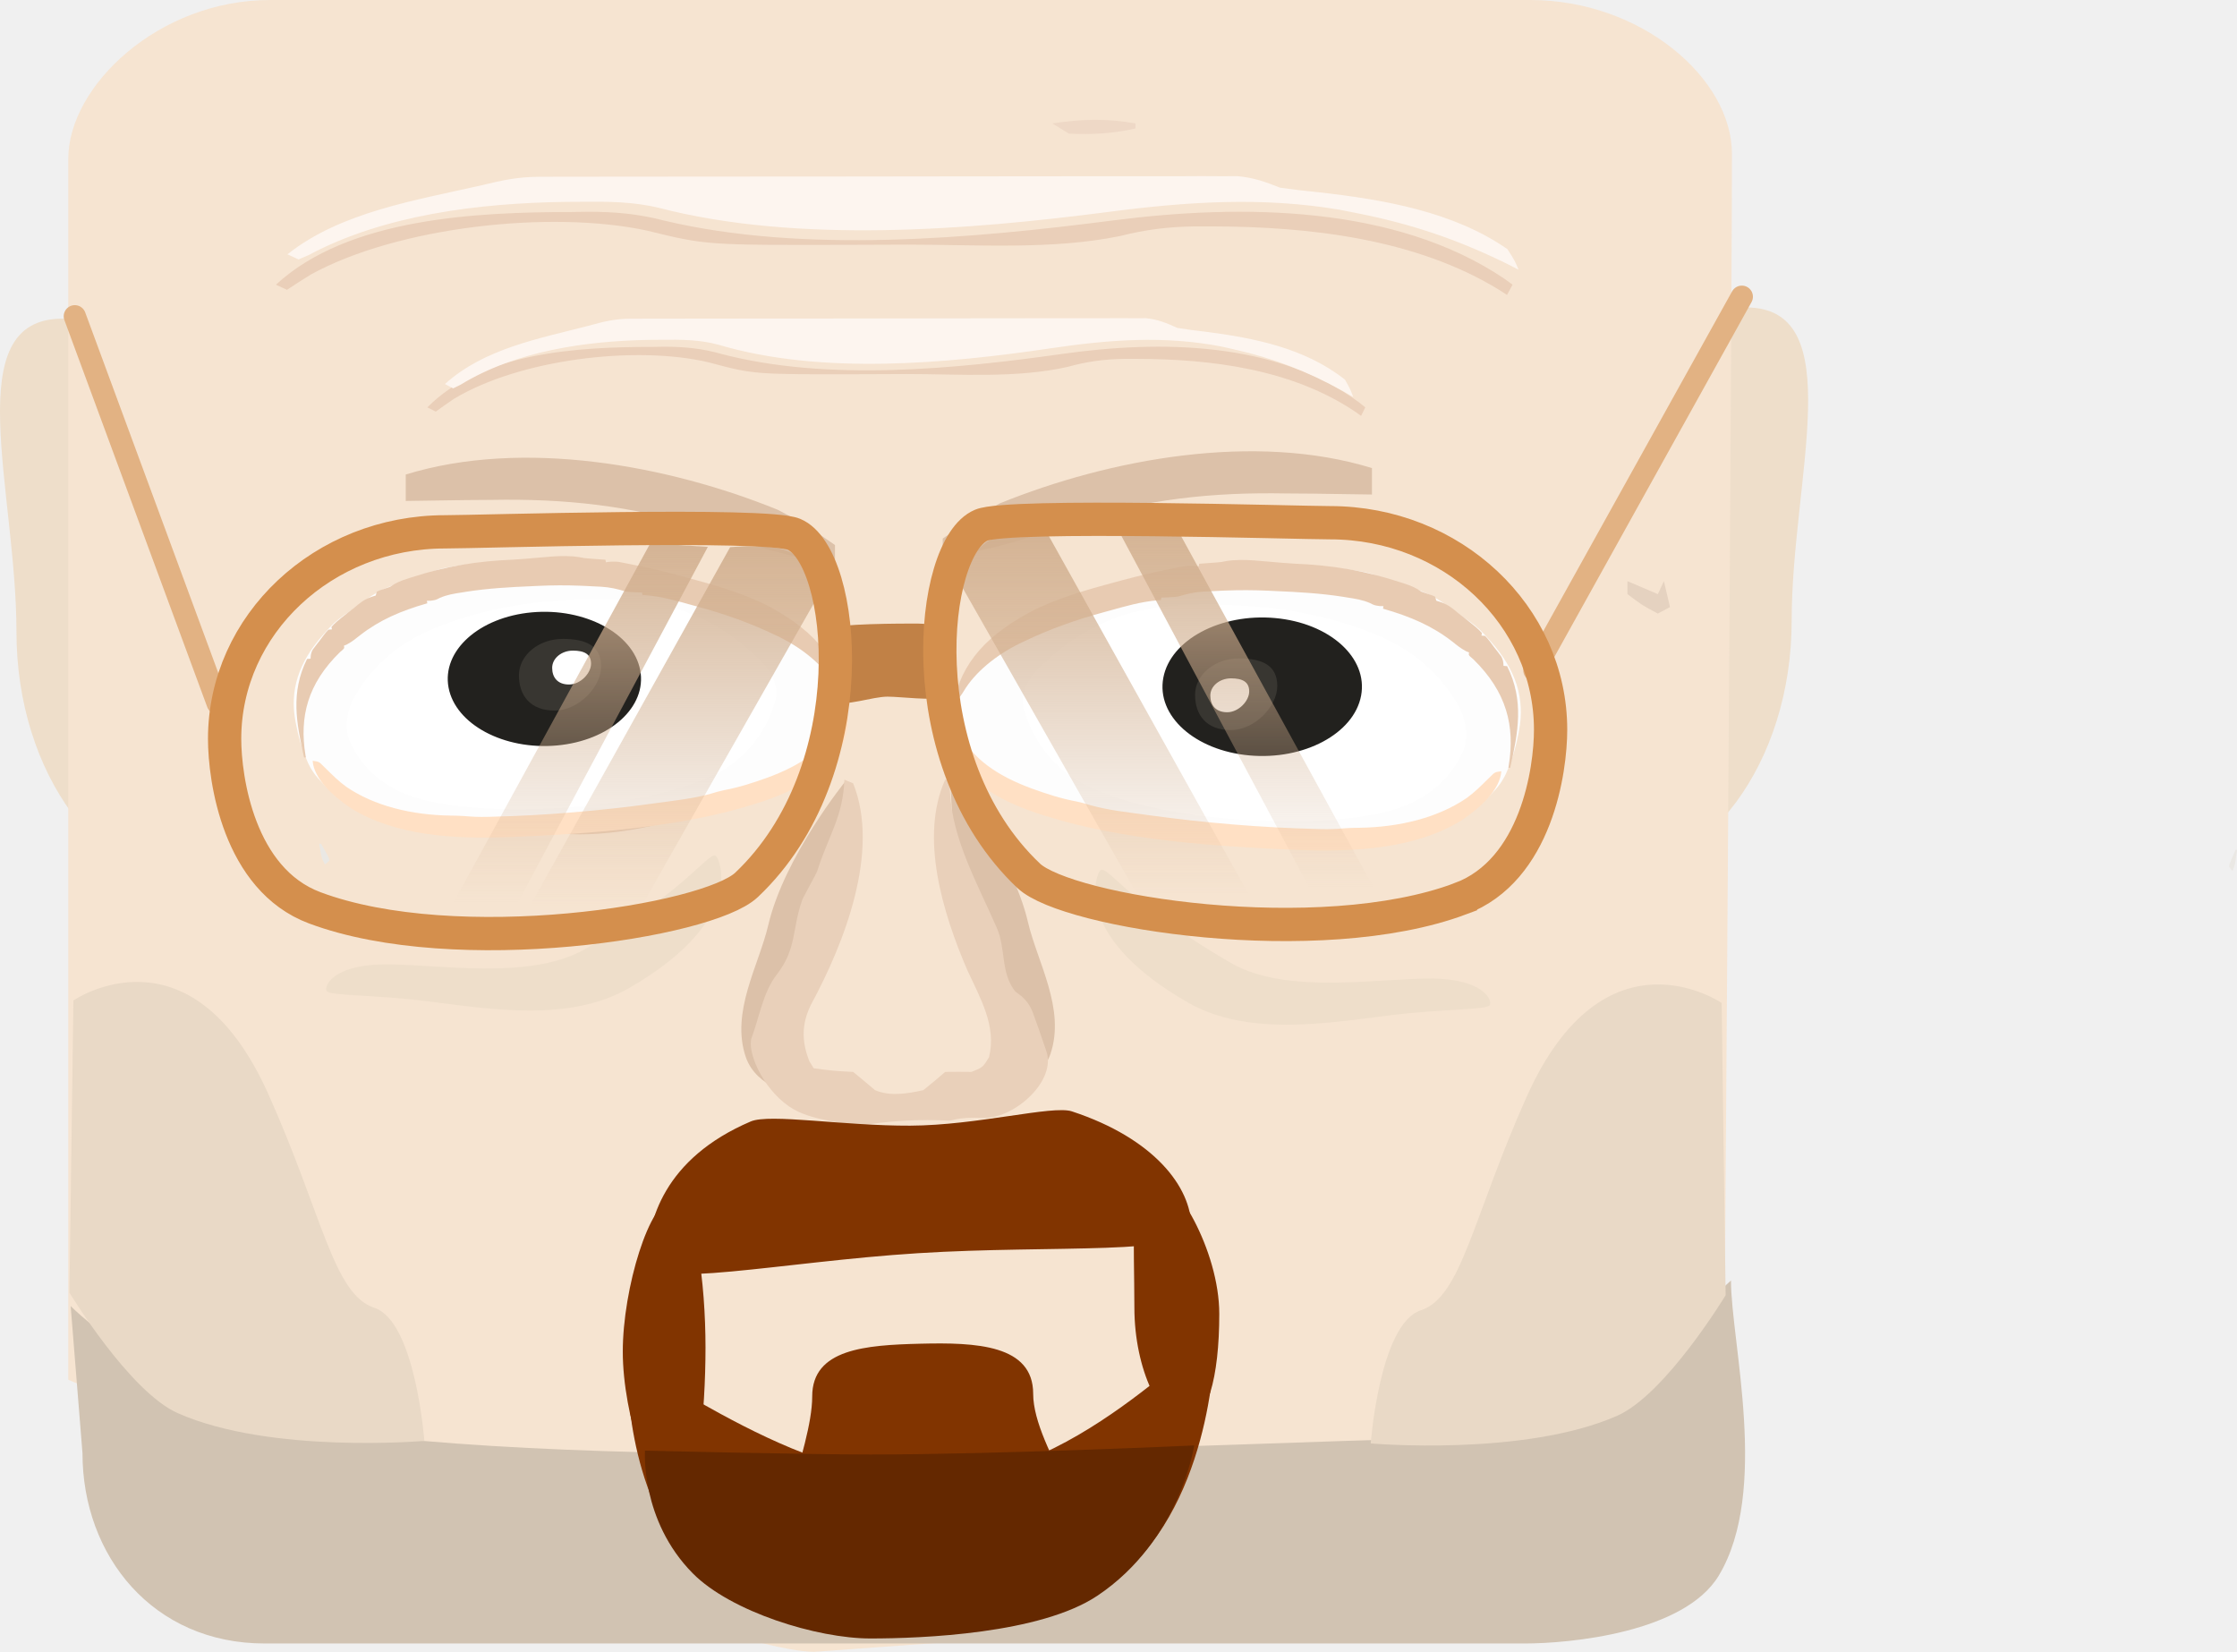
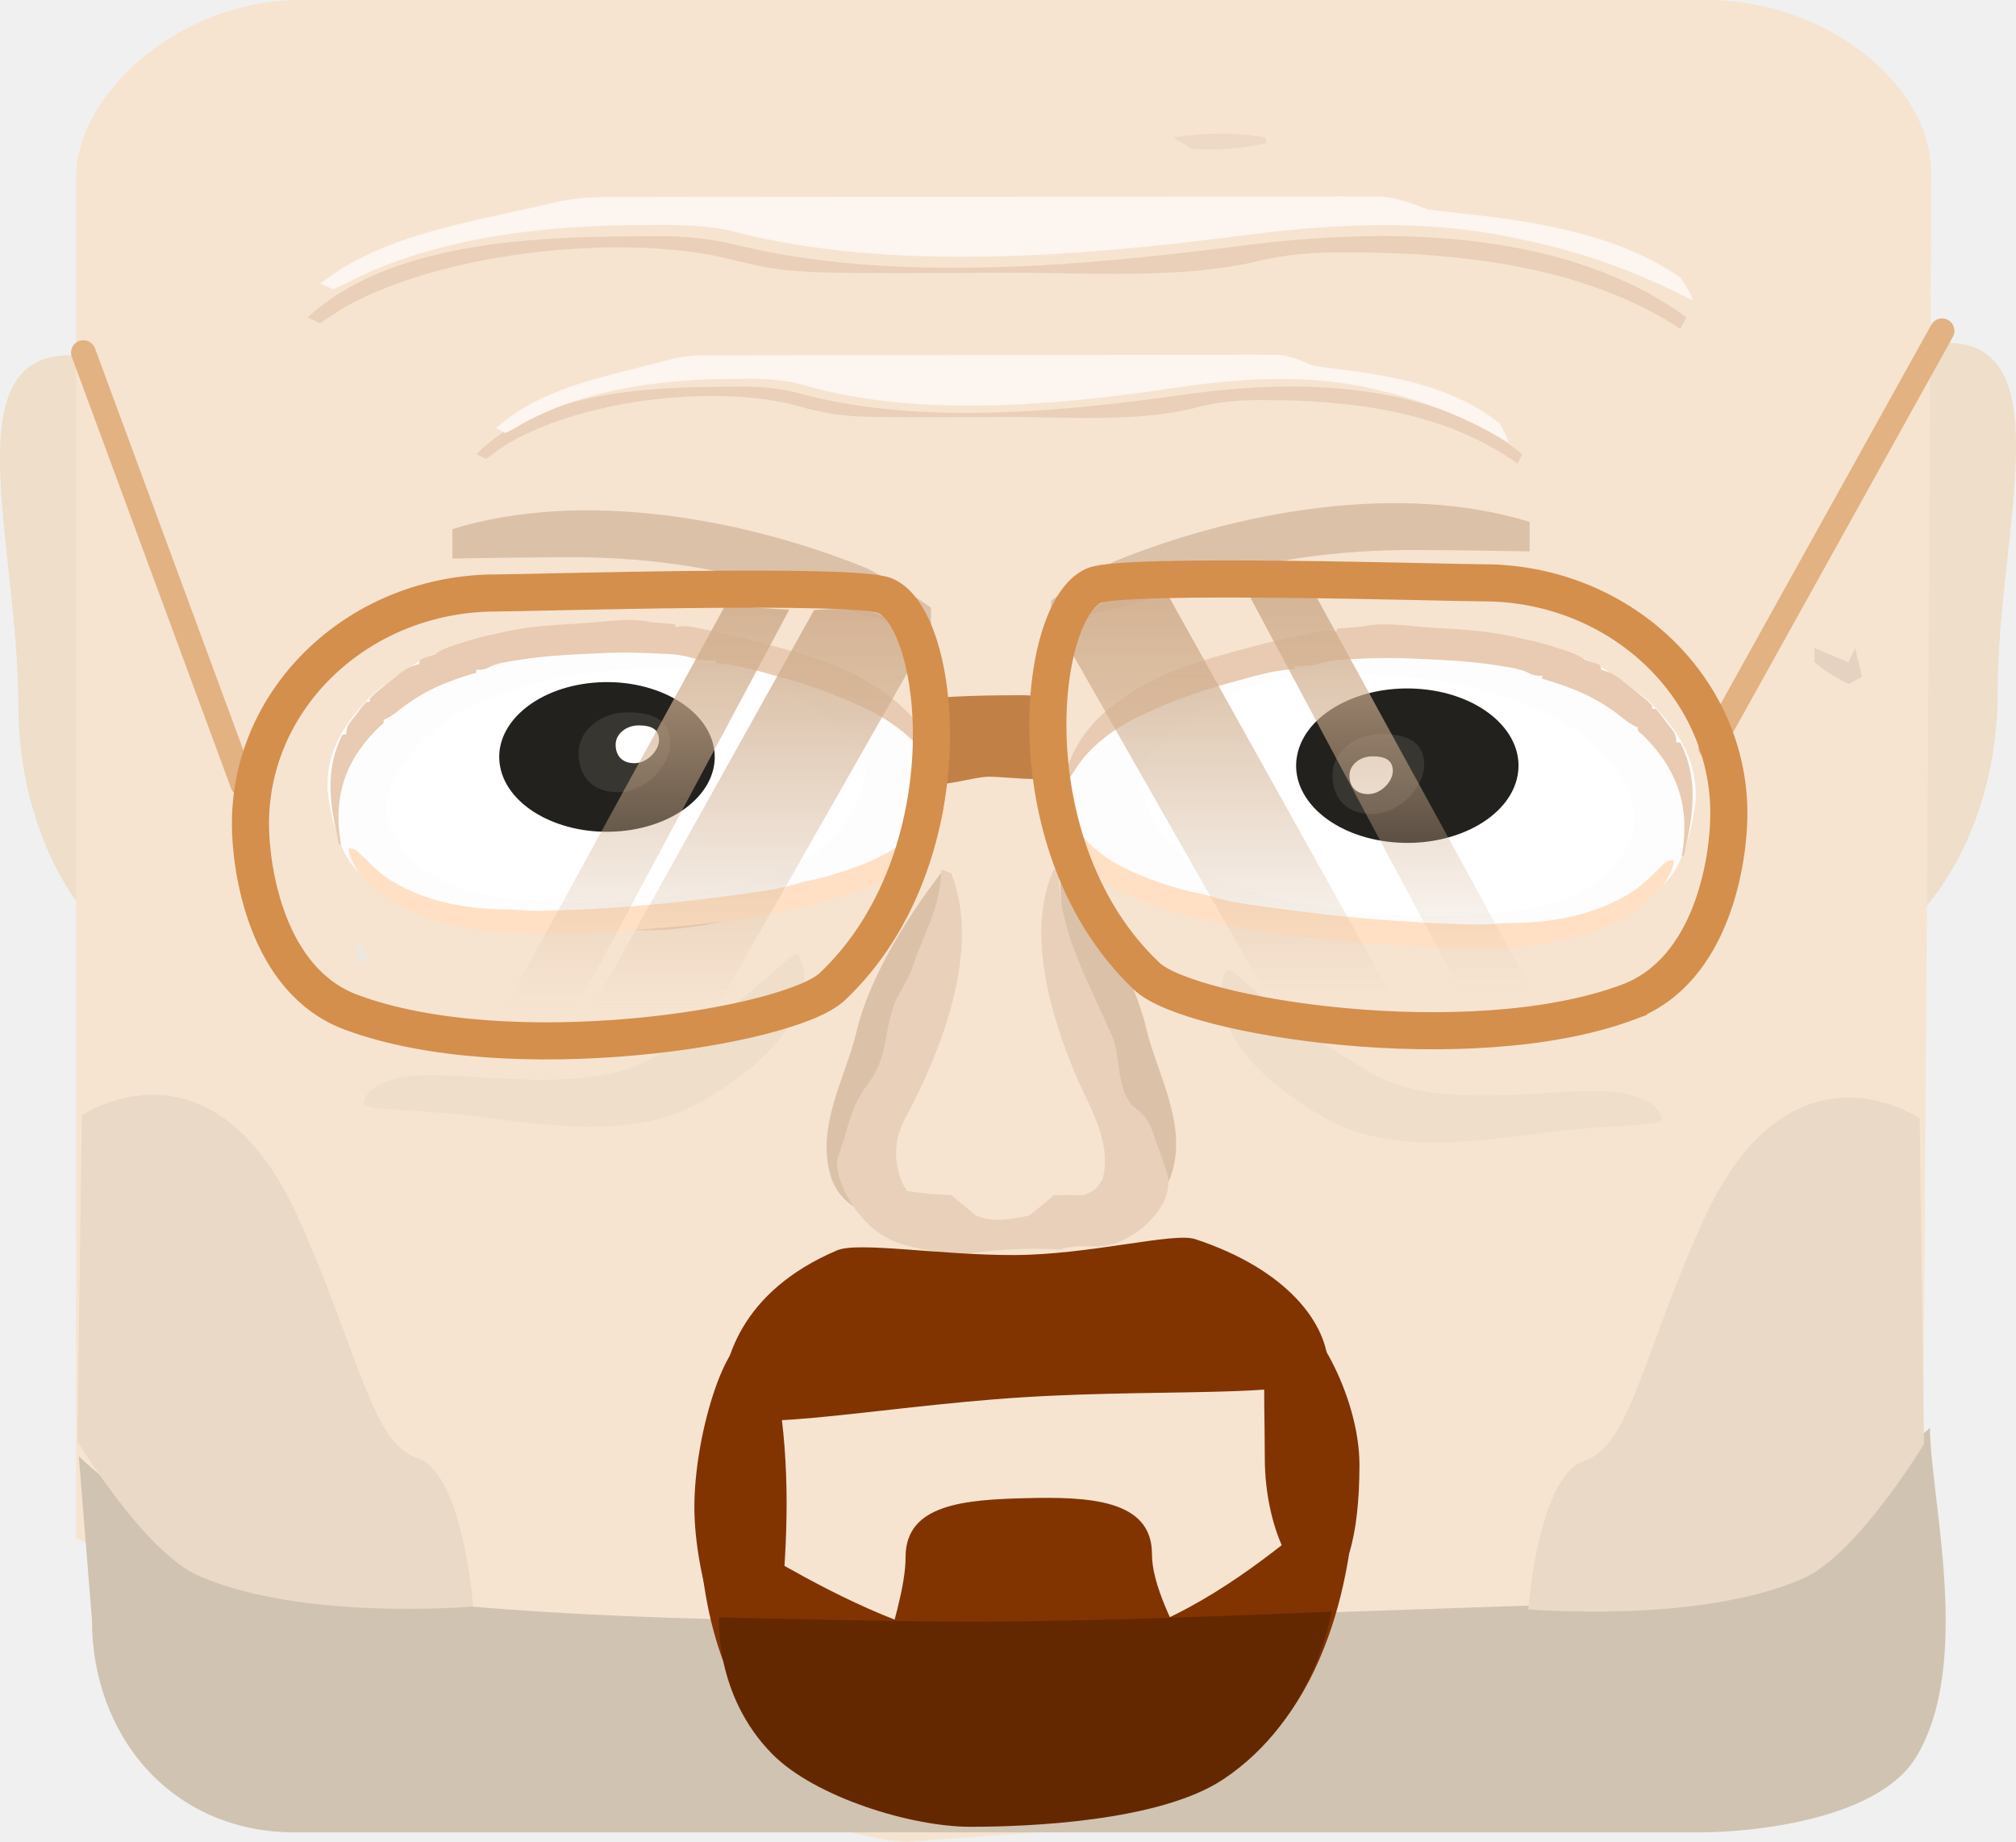
- <svg xmlns="http://www.w3.org/2000/svg" version="1.1" width="403.387" height="297.83" viewBox="0,0,403.387,297.83">
+ <svg xmlns="http://www.w3.org/2000/svg" version="1.1" width="326.051" height="297.83" viewBox="0,0,326.051,297.83">
  <defs>
    <linearGradient x1="160.394" y1="131.242" x2="160.394" y2="202.303" gradientUnits="userSpaceOnUse" id="color-1">
      <stop offset="0" stop-color="#d1af8f" />
      <stop offset="1" stop-color="#d1af8f" stop-opacity="0" />
    </linearGradient>
    <linearGradient x1="134.283" y1="130.555" x2="134.283" y2="201.616" gradientUnits="userSpaceOnUse" id="color-2">
      <stop offset="0" stop-color="#d1af8f" />
      <stop offset="1" stop-color="#d1af8f" stop-opacity="0" />
    </linearGradient>
    <linearGradient x1="259.68" y1="129.217" x2="259.68" y2="200.278" gradientUnits="userSpaceOnUse" id="color-3">
      <stop offset="0" stop-color="#d1af8f" />
      <stop offset="1" stop-color="#d1af8f" stop-opacity="0" />
    </linearGradient>
    <linearGradient x1="294.453" y1="127.795" x2="294.453" y2="198.856" gradientUnits="userSpaceOnUse" id="color-4">
      <stop offset="0" stop-color="#d1af8f" />
      <stop offset="1" stop-color="#d1af8f" stop-opacity="0" />
    </linearGradient>
  </defs>
-   <g transform="translate(-49.64614,-38.88372)">
+   <g transform="translate(-49.64614,-38.88373)">
    <g data-paper-data="{&quot;isPaintingLayer&quot;:true}" fill-rule="nonzero" stroke-linejoin="miter" stroke-miterlimit="10" stroke-dasharray="" stroke-dashoffset="0" style="mix-blend-mode: normal">
      <path d="M364.464,94.311c18.867,0 8.265,30.952 8.265,56.489c0,25.537 -15.294,46.238 -34.161,46.238c-18.867,0 -34.161,-20.702 -34.161,-46.238c0,-25.537 41.191,-56.489 60.058,-56.489z" data-paper-data="{&quot;index&quot;:null}" fill="#eedeca" stroke="none" stroke-width="0" stroke-linecap="butt" />
      <path d="M120.937,152.83c0,25.537 -15.294,46.238 -34.161,46.238c-18.867,0 -34.161,-20.702 -34.161,-46.238c0,-25.537 -10.602,-56.489 8.265,-56.489c18.867,0 60.058,30.952 60.058,56.489z" fill="#eedeca" stroke="none" stroke-width="0" stroke-linecap="butt" />
-       <path d="M452.786,192.092c0.082,0.01 0.163,0.019 0.247,0.029c-0.327,2.586 -0.327,2.586 -0.796,3.78c-0.345,-0.312 -0.345,-0.312 -0.644,-0.76c0.103,-0.521 0.103,-0.521 0.345,-1.085c0.077,-0.185 0.154,-0.371 0.234,-0.562c0.078,-0.175 0.156,-0.353 0.238,-0.535c0.071,-0.165 0.143,-0.332 0.218,-0.503c0.052,-0.119 0.105,-0.24 0.158,-0.364z" fill="#eae8e4" stroke="none" stroke-width="1" stroke-linecap="butt" />
      <path d="M196.509,336.714c-20.092,0 -134.551,-49.056 -134.551,-49.056c0,0 0,-183.594 0,-220.136c0,-13.137 16.288,-28.637 36.38,-28.637h227.24c20.092,0 36.38,14.193 36.38,27.713c0,11.779 -0.166,41.728 -0.393,77.047c-0.483,75.313 -1.24,175.039 -1.24,175.039c0,0 -94.227,14.446 -114.319,14.446z" fill="#f6e4d1" stroke="none" stroke-width="1" stroke-linecap="butt" />
      <path d="M146.891,70.758c1.69,-0.009 1.69,-0.009 3.41,-0.009c1.23,0 2.47,0 3.74,0c1.3,0 2.6,-0.009 3.94,-0.009c3.56,-0.009 7.13,-0.009 10.69,-0.009c2.98,0 5.96,-0.009 8.94,-0.009c7.02,-0.009 14.04,-0.009 21.07,-0.009c7.24,0 14.49,-0.009 21.73,-0.028c6.23,-0.009 12.45,-0.018 18.67,-0.018c3.71,0.009 7.43,0 11.14,-0.009c4.15,-0.009 8.29,-0.009 12.43,0c1.85,-0.009 1.85,-0.009 3.73,-0.018c1.13,0.009 2.26,0.009 3.43,0.018c0.98,0 1.96,0 2.97,-0.009c2.91,0.249 5.03,1.016 7.7,2.079c2.28,0.323 4.57,0.591 6.87,0.813c11.86,1.33 24.38,3.492 34.13,10.272c1.29,2.023 1.29,2.023 2,3.695c-1.26,-0.628 -1.26,-0.628 -2.54,-1.284c-8.68,-4.222 -16.81,-6.965 -26.46,-8.878c-1.05,-0.203 -2.1,-0.416 -3.17,-0.628c-14.09,-2.393 -27.68,-1.46 -41.75,0.37c-25.36,3.289 -56.1,5.727 -81.03,-0.711c-4.72,-1.155 -9.32,-1.155 -14.18,-1.109c-0.93,0.009 -1.85,0.018 -2.8,0.018c-15.52,0.222 -32.62,2.309 -46.25,9.589c-0.91,0.388 -0.91,0.388 -1.82,0.785c-0.66,-0.305 -1.32,-0.61 -2,-0.924c9.6,-7.63 23.09,-9.727 35.12,-12.471c3.67,-0.896 6.46,-1.497 10.29,-1.506z" fill="#fdf5ef" stroke="none" stroke-width="1" stroke-linecap="butt" />
      <path d="M152.958,77.106c0.89,-0.009 1.79,-0.018 2.71,-0.037c4.85,-0.009 9.08,0.37 13.75,1.589c25.2,5.995 55.6,3.233 81.06,-0.046c23.13,-2.965 50.77,-2.762 70.48,10.55c0.47,0.351 0.95,0.693 1.44,1.053c-0.33,0.61 -0.66,1.219 -1,1.848c-0.68,-0.434 -0.68,-0.434 -1.37,-0.887c-15.06,-9.256 -34.26,-11.446 -52.01,-11.473c-1.41,0 -1.41,0 -2.86,0c-4.78,0.065 -8.89,0.564 -13.52,1.737c-12.24,2.513 -25.75,1.552 -38.21,1.552c-3.39,0 -6.79,0.018 -10.18,0.037c-26.2,0.065 -26.2,0.065 -36.94,-2.568c-17.36,-3.741 -45.03,-0.693 -60.67,7.954c-1.43,0.878 -2.84,1.801 -4.24,2.725c-0.66,-0.305 -1.32,-0.61 -2,-0.924c13.02,-12.028 36.06,-13.099 53.56,-13.108z" fill="#eacfb9" stroke="none" stroke-width="1" stroke-linecap="butt" />
      <path d="M254.395,61.13c0,0.305 0,0.61 0,0.924c-4.06,0.905 -7.83,1.136 -12,0.924c-0.99,-0.61 -1.98,-1.219 -3,-1.848c5.38,-0.785 9.65,-0.924 15,0z" fill="#eed8c6" stroke="none" stroke-width="1" stroke-linecap="butt" />
      <path d="M297.042,123.279c0,1.621 0,3.194 0,4.767c-3.612,-0.064 -7.241,-0.111 -10.853,-0.159c-1.548,-0.016 -3.027,-0.032 -4.524,-0.032c-13.468,-0.254 -25.267,1.033 -38.064,5.021c-7.964,2.876 -15.394,5.434 -23.96,6.292c0,-1.08 0,-2.129 0,-3.178c3.423,-2.415 6.588,-4.433 10.32,-6.356c19.814,-8.04 45.959,-12.854 67.08,-6.356z" data-paper-data="{&quot;index&quot;:null}" fill="#dcc1a9" stroke="none" stroke-width="1" stroke-linecap="butt" />
      <path d="M249.483,265.469c0,0 -2.306,5.16 -9.946,8.589c-4.941,2.218 -20.703,0.597 -20.703,0.597c0,0 -14.837,2.824 -19.812,1.387c-8.234,-2.378 -11.101,-6.861 -11.101,-6.861c0,0 13.52,-10.777 31.179,-10.777c17.659,0 30.384,7.065 30.384,7.065z" fill="#ed7171" stroke="none" stroke-width="0" stroke-linecap="butt" />
      <path d="M324.589,335.208h-227.24c-20.092,0 -32.829,-15.757 -32.829,-34.317l-2.131,-26.523c0,0 18.843,19.268 51.269,23.081c61.671,7.252 159.899,1.349 194.171,0.824c24.251,-0.372 53.956,-28.513 53.956,-28.513c0,11.069 6.98,37.929 -2.193,53.194c-6.208,10.332 -26.894,12.255 -35.004,12.255z" fill="#d1c3b2" stroke="none" stroke-width="1" stroke-linecap="butt" />
      <path d="M343.114,143.668c2.719,1.157 2.719,1.157 5.481,2.338c0.362,-0.772 0.724,-1.543 1.096,-2.338c0.362,1.543 0.724,3.086 1.096,4.676c-1.085,0.585 -1.085,0.585 -2.192,1.169c-2.872,-1.531 -2.872,-1.531 -5.481,-3.507c0,-0.772 0,-1.543 0,-2.338z" fill="#e5d2c0" stroke="none" stroke-width="1" stroke-linecap="butt" />
      <path d="M193.491,161.43c0,0 -1.252,11.641 -10.503,19.486c-6.817,5.781 -20.347,8.405 -28.766,8.405c-8.01,0 -21.586,-2.848 -27.417,-7.47c-8.616,-6.829 -7.777,-16.315 -7.777,-16.315c0,0 15.348,-13.518 35.194,-13.518c19.846,0 39.269,9.411 39.269,9.411z" fill="#e8cbb2" stroke="none" stroke-width="0" stroke-linecap="butt" />
      <g stroke="none" stroke-linecap="butt">
        <path d="M131.551,140.992c3.745,-0.611 7.528,-0.9 11.365,-1.076c0.417,-0.018 0.821,-0.034 1.221,-0.052c3.288,-0.155 6.566,-0.295 9.839,0.034c1.012,0.108 1.959,0.143 2.98,0.163c0.958,0.012 1.564,0.02 2.406,0.343c0.736,0.324 0.736,0.324 1.727,0.458c0.363,0.043 0.714,0.088 1.068,0.132c0.367,0.045 0.724,0.089 1.082,0.135c0.278,0.033 0.548,0.065 0.82,0.098c0.028,0.15 0.056,0.296 0.083,0.441c2.832,-0.039 5.094,0.568 7.686,1.279c0.446,0.123 0.896,0.246 1.345,0.369c0.338,0.079 0.669,0.155 0.997,0.233c8.951,2.219 19.296,6.347 23.588,12.51c0.192,0.301 0.391,0.602 0.592,0.9c3.231,3.439 4.037,8.808 3.163,12.813c-0.039,0.17 -0.076,0.332 -0.114,0.495c-0.315,1.518 -0.893,2.757 -1.867,4.14c-3.802,4.638 -10.174,7.852 -17.484,9.435c-0.779,0.149 -1.501,0.3 -2.236,0.528c-3.625,1.217 -3.625,1.217 -11.728,2.253c-0.252,0.032 -0.495,0.063 -0.738,0.094c-4.23,0.543 -8.468,1.004 -12.733,1.395c-0.292,0.027 -0.578,0.052 -0.861,0.078c-4.919,0.448 -9.838,0.798 -14.798,0.907c-0.264,0.004 -0.522,0.009 -0.776,0.014c-0.968,0.023 -1.931,0.036 -2.9,0.039c-0.747,-0.208 -0.747,-0.208 -1.881,-0.177c-2.501,-0.004 -4.939,-0.054 -7.404,-0.362c-0.262,-0.037 -0.514,-0.07 -0.769,-0.105c-2.488,-0.333 -4.665,-0.929 -6.926,-1.72c-0.197,-0.07 -0.391,-0.137 -0.585,-0.207c-0.732,-0.25 -1.424,-0.51 -2.127,-0.801c-0.15,-0.215 -0.296,-0.424 -0.442,-0.633c-0.216,0.02 -0.426,0.039 -0.635,0.058c-2.677,-1.249 -4.575,-2.977 -6.387,-4.795c-0.14,-0.144 -0.273,-0.283 -0.409,-0.421c-1.13,-1.149 -1.935,-2.269 -2.54,-3.596c-0.096,-0.22 -0.185,-0.434 -0.277,-0.65c-0.884,-2.071 -1.458,-4.143 -1.87,-6.282c-0.03,-0.159 -0.059,-0.311 -0.088,-0.465c-1.083,-5.653 0.564,-10.634 4.836,-15.504c0.321,-0.357 0.321,-0.357 0.636,-0.708c0.919,-1.055 1.865,-1.984 3.115,-2.862c0.691,-0.466 1.376,-0.93 2.041,-1.412c0.474,-0.348 0.952,-0.694 1.429,-1.038c0.245,-0.175 0.482,-0.342 0.718,-0.509c2.437,-1.78 5.246,-2.955 8.673,-3.622c0.322,-0.056 0.638,-0.112 0.951,-0.167c-0.028,-0.15 -0.056,-0.296 -0.083,-0.441c0.705,-0.131 0.705,-0.131 1.546,-0.365c1.294,-0.678 2.393,-1 3.948,-1.251c0.273,-0.041 0.537,-0.08 0.801,-0.12z" fill="#fdfdfd" stroke-width="1" />
        <path d="M123.885,142.977c6.207,-2.019 11.603,-2.903 18.386,-3.195c0.325,-0.023 0.644,-0.045 0.96,-0.067c0.539,-0.035 0.539,-0.035 1.069,-0.072c3.093,-0.213 6.726,-0.803 9.788,-0.307c0.828,0.176 0.828,0.176 1.821,0.254c0.357,0.026 0.704,0.053 1.048,0.078c0.361,0.028 0.711,0.054 1.062,0.081c0.272,0.02 0.537,0.041 0.803,0.06c0.028,0.15 0.056,0.296 0.083,0.441c0.818,-0.101 1.489,-0.155 2.308,-0.059c0.252,0.049 0.49,0.097 0.731,0.145c0.278,0.053 0.55,0.107 0.818,0.159c0.288,0.057 0.564,0.115 0.843,0.17c2.96,0.575 5.826,1.264 8.693,2.031c0.327,0.089 0.647,0.175 0.967,0.262c5.36,1.432 10.657,2.941 15.262,5.372c8.674,4.747 12.315,9.829 13.606,17.384c-0.108,0.01 -0.213,0.019 -0.318,0.029c-0.277,-0.89 -0.554,-1.744 -1.092,-2.579c-0.483,-0.643 -0.483,-0.643 -0.76,-1.104c-1.96,-3.277 -5.528,-6.206 -9.678,-8.279c-0.273,-0.128 -0.539,-0.254 -0.804,-0.378c-4.488,-2.168 -9.163,-3.826 -14.258,-5.203c-0.218,-0.061 -0.432,-0.118 -0.643,-0.175c-2.804,-0.773 -5.535,-1.589 -8.554,-1.84c-0.176,-0.011 -0.349,-0.02 -0.519,-0.029c-0.028,-0.15 -0.056,-0.296 -0.083,-0.441c-0.192,-0.005 -0.374,-0.011 -0.559,-0.017c-0.26,-0.01 -0.511,-0.021 -0.762,-0.032c-0.745,-0.027 -0.745,-0.027 -1.621,-0.133c-1.551,-0.465 -2.813,-0.768 -4.501,-0.866c-0.371,-0.016 -0.371,-0.016 -0.736,-0.032c-0.738,-0.043 -1.479,-0.083 -2.218,-0.115c-0.28,-0.01 -0.546,-0.02 -0.817,-0.031c-2.493,-0.101 -4.942,-0.083 -7.437,0.026c-0.416,0.02 -0.823,0.039 -1.229,0.06c-3.971,0.167 -7.927,0.392 -11.818,1c-0.388,0.064 -0.388,0.064 -0.768,0.126c-1.476,0.224 -2.696,0.417 -3.986,0.978c-0.763,0.392 -0.763,0.392 -1.67,0.517c-0.232,0.005 -0.456,0.012 -0.681,0.019c0.028,0.15 0.056,0.296 0.083,0.441c-4.849,1.389 -8.617,3.029 -12.139,5.769c-0.758,0.605 -1.477,1.199 -2.41,1.679c-0.246,0.101 -0.246,0.101 -0.486,0.197c0.083,0.441 0.083,0.441 -0.239,0.755c-0.172,0.148 -0.339,0.291 -0.506,0.434c-5.827,5.703 -7.303,11.663 -6.197,18.523c0.024,0.144 0.047,0.285 0.071,0.427c-0.108,0.01 -0.213,0.019 -0.318,0.029c-1.38,-6.205 -2.471,-11.709 0.534,-17.769c0.216,-0.02 0.426,-0.039 0.635,-0.058c0.016,-0.6 0.076,-1.072 0.397,-1.635c0.13,-0.169 0.257,-0.335 0.381,-0.501c0.21,-0.277 0.21,-0.277 0.417,-0.547c0.148,-0.191 0.291,-0.376 0.437,-0.562c0.5,-0.671 0.976,-1.356 1.585,-1.981c0.216,-0.02 0.426,-0.039 0.635,-0.058c-0.028,-0.15 -0.056,-0.296 -0.083,-0.441c0.787,-0.85 0.787,-0.85 3.055,-2.646c0.375,-0.292 0.753,-0.582 1.128,-0.874c0.947,-0.786 1.662,-1.416 2.998,-1.885c0.271,-0.085 0.533,-0.17 0.799,-0.254c0.066,-0.235 0.129,-0.463 0.193,-0.69c0.255,-0.12 0.255,-0.12 0.508,-0.235c0.645,-0.209 1.28,-0.423 1.908,-0.658c0.982,-0.688 1.865,-1.057 3.13,-1.462c0.253,-0.081 0.503,-0.158 0.75,-0.236z" fill="#e8cbb2" stroke-width="1" />
        <path d="M202.409,166.422c0.326,2.422 0.181,4.963 -1.123,7.253c-0.11,0.171 -0.217,0.338 -0.325,0.505c-2.936,4.584 -8.197,7.444 -14.676,9.492c-0.21,0.066 -0.418,0.132 -0.622,0.196c-13.311,4.229 -29.585,5.342 -44.037,5.944c-10.285,0.395 -20.686,-0.257 -28.682,-5.193c-3.282,-2.215 -6.671,-5.292 -6.92,-8.556c0.994,0.134 0.994,0.134 1.431,0.462c0.151,0.148 0.294,0.292 0.44,0.433c0.249,0.244 0.249,0.244 0.498,0.482c1.156,1.147 2.286,2.28 3.682,3.295c5.04,3.459 11.79,5.101 18.764,5.202c0.858,0.012 1.712,0.02 2.565,0.088c1.377,0.126 2.695,0.175 4.084,0.143c0.27,-0.007 0.533,-0.015 0.797,-0.023c9.724,-0.236 19.511,-1.063 29.058,-2.371c0.422,-0.058 0.422,-0.058 0.837,-0.116c3.235,-0.439 6.552,-0.801 9.621,-1.658c0.818,-0.251 1.599,-0.481 2.458,-0.656c2.746,-0.514 5.213,-1.325 7.73,-2.231c5.945,-2.174 10.55,-5.221 12.611,-9.751c0.157,-0.452 0.325,-0.902 0.512,-1.35c0.089,-0.199 0.172,-0.392 0.255,-0.586c0.135,-0.315 0.272,-0.633 0.406,-0.948c0.216,-0.02 0.426,-0.039 0.635,-0.058z" fill="#ffe0c4" stroke-width="1" />
        <path d="M107.525,190.997c0.068,0.122 0.136,0.241 0.203,0.358c0.096,0.168 0.189,0.333 0.28,0.495c0.105,0.179 0.205,0.354 0.306,0.526c0.103,0.188 0.202,0.372 0.301,0.554c0.311,0.555 0.311,0.555 0.443,1.068c-0.385,0.441 -0.385,0.441 -0.828,0.748c-0.602,-1.175 -0.602,-1.175 -1.023,-3.721c0.108,-0.01 0.213,-0.019 0.318,-0.029z" fill="#eae8e4" stroke-width="1" />
        <path d="M112.668,172.419c-0.837,-1.964 -0.594,-5.135 0.755,-7.617c1.442,-2.651 3.959,-6.131 8.203,-9.186c6.046,-4.351 17.005,-7.393 26.177,-8.225c8.23,-0.747 18.822,-0.804 25.673,1.868c6.623,2.584 11.214,6.564 13.852,9.373c1.807,1.925 2.658,4.459 2.21,6.227c-0.771,3.043 -2.753,7.892 -7.825,11.746c-5.955,4.525 -18.11,6.845 -27.331,7.681c-9.976,0.905 -25.001,0.96 -32.728,-2.721c-5.286,-2.518 -7.806,-6.378 -8.987,-9.148z" fill="#ffffff" stroke-width="0" />
        <path d="M145.556,149.294c9.543,-0.866 18.29,3.805 19.537,10.432c1.247,6.627 -5.479,12.701 -15.023,13.567c-9.543,0.866 -18.29,-3.805 -19.537,-10.432c-1.247,-6.627 5.479,-12.701 15.023,-13.567z" fill="#22211e" stroke-width="0" />
      </g>
      <path d="M151.132,154.08c4.367,0 6.919,1.346 6.919,4.977c0,3.631 -4.034,7.944 -8.402,7.944c-4.367,0 -6.425,-2.715 -6.425,-6.346c0,-3.631 3.54,-6.574 7.907,-6.574z" fill="#383631" stroke="none" stroke-width="0" stroke-linecap="butt" />
      <path d="M307.597,160.241c0,0 -1.252,11.641 -10.503,19.486c-6.817,5.781 -20.347,8.405 -28.766,8.405c-8.01,0 -21.586,-2.848 -27.417,-7.47c-8.616,-6.829 -7.777,-16.315 -7.777,-16.315c0,0 15.348,-13.518 35.194,-13.518c19.846,0 39.269,9.411 39.269,9.411z" fill="#e8cbb2" stroke="none" stroke-width="0" stroke-linecap="butt" />
      <path d="M122.814,124.44c21.122,-6.499 47.266,-1.684 67.08,6.356c3.732,1.923 6.897,3.941 10.32,6.356c0,1.049 0,2.097 0,3.178c-8.566,-0.858 -15.996,-3.416 -23.96,-6.292c-12.797,-3.988 -24.596,-5.275 -38.064,-5.021c-1.496,0 -2.976,0.016 -4.524,0.032c-3.612,0.048 -7.241,0.095 -10.853,0.159c0,-1.573 0,-3.146 0,-4.767z" data-paper-data="{&quot;index&quot;:null}" fill="#dcc1a9" stroke="none" stroke-width="1" stroke-linecap="butt" />
      <path d="M305.39,184.827c0,0 -6.157,2.612 -9.497,3.396c-3.727,0.874 -25.579,2.876 -25.579,2.876c0,0 15.057,-4.089 20.384,-6.142c4.105,-1.582 8.88,-5.137 8.88,-5.137c0,0 2.618,0.649 3.337,1.268c1.073,0.924 2.474,3.739 2.474,3.739z" fill="#e8cbb2" stroke="none" stroke-width="0" stroke-linecap="butt" />
      <path d="M202.161,179.669c0,0 -0.403,18.19 -3.304,30.597c-0.907,3.876 -4.699,8.633 -4.929,12.738c-0.506,9.033 3.201,16.356 0.745,14.414c-1.48,-1.169 -8.633,-2.26 -10.559,-7.993c-2.725,-8.111 2.366,-16.462 4.067,-23.731c2.902,-12.407 13.982,-26.025 13.982,-26.025z" fill="#dcc1a9" stroke="none" stroke-width="0" stroke-linecap="butt" />
      <path d="M235.015,205.142c1.7,7.269 6.792,15.62 4.067,23.731c-1.926,5.733 -9.08,6.823 -10.559,7.993c-2.457,1.942 1.251,-5.381 0.745,-14.414c-0.23,-4.105 -4.023,-8.862 -4.929,-12.738c-2.902,-12.407 -3.304,-30.597 -3.304,-30.597c0,0 11.08,13.618 13.982,26.025z" data-paper-data="{&quot;index&quot;:null}" fill="#dcc1a9" stroke="none" stroke-width="0" stroke-linecap="butt" />
      <path d="M185.173,226.02c1.391,-3.636 2.054,-8.258 4.559,-11.433c3.635,-4.736 2.686,-8.037 4.559,-13.392c0.245,-0.685 2.471,-4.568 2.724,-5.273c2.062,-6.455 4.665,-9.816 4.895,-16.462c0.522,0.217 1.043,0.435 1.58,0.659c4.899,12.251 -1.557,28.757 -7.641,39.98c-1.675,3.471 -1.651,6.573 -0.261,10.117c0.395,0.632 0.395,0.632 0.79,1.278c3.54,0.474 3.54,0.474 7.112,0.659c1.335,1.087 2.647,2.18 3.951,3.293c2.766,1.153 5.768,0.639 8.692,0c1.351,-1.074 2.671,-2.167 3.951,-3.293c1.58,-0.026 3.161,-0.026 4.741,0c2.039,-0.817 2.039,-0.817 3.161,-2.635c1.407,-5.605 -1.58,-10.677 -3.951,-15.808c-4.322,-10.064 -8.621,-23.869 -3.951,-34.25c0.261,0 0.522,0 0.79,0c0.047,1.126 0.047,1.126 0.087,2.272c0.403,8.481 4.953,16.487 8.45,24.486c1.65,3.773 0.626,8.038 3.316,11.443c0.585,0.441 0.585,0.441 1.177,0.883c1.462,1.344 1.849,2.437 2.442,4.176c0.213,0.599 0.435,1.199 0.656,1.818c0.443,1.251 0.869,2.503 1.288,3.761c1.983,5.394 -5.595,12.178 -11.189,12.165c-0.545,-0.013 -1.09,-0.026 -1.651,-0.046c-3.904,-0.02 -5.737,0.705 -8.526,2.931c-2.947,1.232 -6.274,1.034 -9.482,0.659c-1.509,-0.738 -1.509,-0.738 -2.916,-1.647c-2.245,-1.336 -8.569,-1.184 -12.596,-3.985c-5.029,-3.499 -7.572,-10.081 -6.756,-12.356z" fill="#e9d0ba" stroke="none" stroke-width="1" stroke-linecap="butt" />
      <path d="M259.436,265.211c0,13.46 -19.061,24.372 -42.574,24.372c-23.513,0 -42.574,-10.912 -42.574,-24.372c0,-13.46 19.061,-24.372 42.574,-24.372c23.513,0 42.574,10.912 42.574,24.372z" fill="#f6e4d1" stroke="none" stroke-width="0" stroke-linecap="butt" />
      <path d="M167.332,101.432c0.675,-0.008 1.358,-0.015 2.055,-0.031c3.678,-0.008 6.887,0.307 10.429,1.321c19.113,4.986 42.169,2.689 61.479,-0.038c17.543,-2.466 38.506,-2.297 53.455,8.773c0.356,0.292 0.721,0.576 1.092,0.876c-0.25,0.507 -0.501,1.014 -0.758,1.536c-0.516,-0.361 -0.516,-0.361 -1.039,-0.738c-11.422,-7.698 -25.984,-9.519 -39.446,-9.542c-1.069,0 -1.069,0 -2.169,0c-3.625,0.054 -6.743,0.469 -10.254,1.444c-9.283,2.09 -19.53,1.291 -28.98,1.291c-2.571,0 -5.15,0.015 -7.721,0.031c-19.871,0.054 -19.871,0.054 -28.017,-2.136c-13.166,-3.111 -34.153,-0.576 -46.014,6.615c-1.085,0.73 -2.154,1.498 -3.216,2.266c-0.501,-0.254 -1.001,-0.507 -1.517,-0.768c9.875,-10.003 27.349,-10.894 40.622,-10.902z" fill="#eacfb9" stroke="none" stroke-width="1" stroke-linecap="butt" />
      <path d="M163.389,96.349c1.247,-0.008 1.247,-0.008 2.516,-0.008c0.907,0 1.822,0 2.759,0c0.959,0 1.918,-0.008 2.907,-0.008c2.626,-0.008 5.26,-0.008 7.886,-0.008c2.198,0 4.397,-0.008 6.595,-0.008c5.179,-0.008 10.358,-0.008 15.544,-0.008c5.341,0 10.69,-0.008 16.031,-0.023c4.596,-0.008 9.185,-0.016 13.774,-0.016c2.737,0.008 5.481,0 8.218,-0.008c3.062,-0.008 6.116,-0.008 9.17,0c1.365,-0.008 1.365,-0.008 2.752,-0.016c0.834,0.008 1.667,0.008 2.53,0.016c0.723,0 1.446,0 2.191,-0.008c2.147,0.21 3.711,0.857 5.681,1.752c1.682,0.273 3.371,0.498 5.068,0.685c8.75,1.122 17.986,2.944 25.179,8.661c0.952,1.706 0.952,1.706 1.475,3.115c-0.93,-0.53 -0.93,-0.53 -1.874,-1.083c-6.404,-3.559 -12.401,-5.873 -19.521,-7.485c-0.775,-0.171 -1.549,-0.35 -2.339,-0.53c-10.395,-2.017 -20.421,-1.231 -30.801,0.312c-18.709,2.773 -41.387,4.829 -59.779,-0.6c-3.482,-0.974 -6.876,-0.974 -10.461,-0.935c-0.686,0.008 -1.365,0.016 -2.066,0.016c-11.45,0.187 -24.065,1.947 -34.121,8.085c-0.671,0.327 -0.671,0.327 -1.343,0.662c-0.487,-0.257 -0.974,-0.514 -1.475,-0.779c7.082,-6.434 17.034,-8.202 25.91,-10.515c2.708,-0.756 4.766,-1.262 7.591,-1.27z" data-paper-data="{&quot;index&quot;:null}" fill="#fdf5ef" stroke="none" stroke-width="1" stroke-linecap="butt" />
      <g fill="#813400" stroke="none" stroke-width="0" stroke-linecap="butt">
-         <path d="M235.952,290.185c0,10.005 13.756,25.719 9.28,31.631c-3.318,4.382 -23.919,0.387 -29.439,0.387c-5.806,0 -21.269,6.182 -24.527,1.491c-4.019,-5.786 4.842,-23.413 4.842,-33.035c0,-8.577 9.659,-9.252 19.466,-9.5c10.111,-0.256 20.379,0.182 20.379,9.025z" />
+         <path d="M235.952,290.186c0,10.005 13.756,25.719 9.28,31.631c-3.318,4.382 -23.919,0.387 -29.439,0.387c-5.806,0 -21.269,6.182 -24.527,1.491c-4.019,-5.786 4.842,-23.413 4.842,-33.035c0,-8.577 9.659,-9.252 19.466,-9.5c10.111,-0.256 20.379,0.182 20.379,9.025z" />
        <path d="M268.613,281.775c0,5.119 -2.268,33.929 -21.985,44.679c-2.988,1.629 -17.638,7.305 -32.558,7.222c-15.116,-0.084 -30.509,-5.956 -34.331,-8.459c-15.624,-10.235 -16.903,-33.729 -16.903,-38.224c0,-6.68 26.624,18.736 54.786,18.736c28.162,0 50.991,-30.634 50.991,-23.954z" />
        <path d="M176.867,281.811c0,11.453 -1.385,28.163 -5.504,28.163c-4.119,0 -9.413,-15.929 -9.413,-27.381c0,-11.453 4.903,-27.381 9.022,-27.381c4.119,0 5.895,15.147 5.895,26.6z" />
        <path d="M269.512,275.785c0,11.453 -2.167,19.564 -6.286,19.564c-4.119,0 -9.022,-9.284 -9.022,-20.737c0,-11.453 -0.96,-23.864 3.159,-23.864c4.119,0 12.149,13.583 12.149,25.036z" />
        <path d="M264.467,260.111c0,5.248 -24.714,3.181 -49.337,4.732c-24.444,1.539 -48.798,6.735 -48.798,1.525c0,-7.256 3.051,-18.606 18.685,-25.28c3.43,-1.464 16.717,0.805 28.738,0.756c12.162,-0.05 25.694,-3.72 29.171,-2.579c14.874,4.882 21.54,13.707 21.54,20.846z" />
      </g>
      <path d="M264.994,299.501c0,0 -2.562,17.146 -17.47,27.102c-10.261,6.853 -31.565,7.702 -40.927,7.702c-9.624,0 -25.153,-4.811 -32.009,-11.723c-9.502,-9.58 -8.635,-22.148 -8.635,-22.148c0,0 28.375,0.701 40.644,0.701c22.963,0 58.397,-1.635 58.397,-1.635z" fill="#642800" stroke="none" stroke-width="0" stroke-linecap="butt" />
      <path d="M152.956,156.192c2.066,0 3.273,0.637 3.273,2.354c0,1.718 -1.908,3.758 -3.974,3.758c-2.066,0 -3.04,-1.284 -3.04,-3.002c0,-1.718 1.675,-3.11 3.741,-3.11z" fill="#ffffff" stroke="none" stroke-width="0" stroke-linecap="butt" />
      <g data-paper-data="{&quot;index&quot;:null}" stroke="none" stroke-linecap="butt">
        <path d="M294.036,141.754c0.272,0.041 0.545,0.082 0.827,0.124c1.605,0.259 2.739,0.591 4.074,1.291c0.868,0.241 0.868,0.241 1.596,0.376c-0.028,0.15 -0.057,0.3 -0.086,0.455c0.323,0.057 0.648,0.114 0.981,0.172c3.537,0.689 6.436,1.901 8.95,3.738c0.244,0.173 0.488,0.345 0.741,0.526c0.493,0.355 0.986,0.712 1.475,1.071c0.686,0.497 1.393,0.976 2.106,1.457c1.29,0.906 2.266,1.865 3.214,2.954c0.325,0.363 0.325,0.363 0.656,0.731c4.408,5.025 6.108,10.165 4.991,15.999c-0.03,0.159 -0.06,0.316 -0.09,0.48c-0.425,2.207 -1.017,4.345 -1.929,6.482c-0.095,0.223 -0.187,0.444 -0.286,0.671c-0.624,1.369 -1.455,2.525 -2.621,3.711c-0.14,0.142 -0.277,0.285 -0.422,0.434c-1.87,1.877 -3.828,3.66 -6.591,4.948c-0.216,-0.02 -0.433,-0.039 -0.655,-0.059c-0.151,0.216 -0.301,0.431 -0.456,0.653c-0.726,0.3 -1.44,0.568 -2.195,0.826c-0.2,0.072 -0.4,0.142 -0.604,0.214c-2.334,0.816 -4.579,1.432 -7.147,1.775c-0.264,0.036 -0.523,0.071 -0.794,0.109c-2.543,0.318 -5.06,0.37 -7.64,0.374c-1.171,-0.032 -1.171,-0.032 -1.941,0.183c-0.999,-0.003 -1.994,-0.016 -2.992,-0.04c-0.262,-0.005 -0.528,-0.011 -0.801,-0.015c-5.119,-0.112 -10.194,-0.473 -15.271,-0.936c-0.292,-0.026 -0.587,-0.053 -0.888,-0.081c-4.401,-0.404 -8.775,-0.879 -13.139,-1.44c-0.251,-0.032 -0.501,-0.064 -0.762,-0.097c-8.362,-1.069 -8.362,-1.069 -12.103,-2.325c-0.759,-0.236 -1.503,-0.391 -2.308,-0.545c-7.543,-1.633 -14.119,-4.95 -18.042,-9.736c-1.005,-1.427 -1.601,-2.705 -1.926,-4.272c-0.038,-0.168 -0.077,-0.336 -0.117,-0.511c-0.903,-4.133 -0.071,-9.673 3.264,-13.222c0.208,-0.308 0.413,-0.618 0.611,-0.928c4.43,-6.36 15.104,-10.62 24.342,-12.91c0.338,-0.08 0.68,-0.158 1.028,-0.24c0.464,-0.127 0.928,-0.254 1.388,-0.381c2.675,-0.734 5.009,-1.36 7.932,-1.32c0.028,-0.15 0.057,-0.3 0.086,-0.455c0.28,-0.035 0.559,-0.067 0.846,-0.102c0.369,-0.048 0.737,-0.093 1.116,-0.14c0.365,-0.046 0.727,-0.091 1.102,-0.136c1.023,-0.139 1.023,-0.139 1.782,-0.473c0.869,-0.333 1.494,-0.341 2.483,-0.353c1.054,-0.02 2.031,-0.057 3.075,-0.168c3.377,-0.339 6.76,-0.195 10.153,-0.035c0.413,0.019 0.83,0.036 1.26,0.054c3.959,0.181 7.863,0.479 11.728,1.11z" fill="#fdfdfd" stroke-width="1" />
        <path d="M301.947,143.803c0.255,0.081 0.513,0.16 0.774,0.244c1.305,0.417 2.217,0.798 3.23,1.508c0.648,0.242 1.303,0.463 1.969,0.679c0.261,0.119 0.261,0.119 0.524,0.242c0.066,0.235 0.132,0.47 0.199,0.713c0.274,0.087 0.544,0.174 0.824,0.262c1.379,0.484 2.117,1.134 3.094,1.945c0.387,0.301 0.777,0.601 1.164,0.902c2.341,1.854 2.341,1.854 3.153,2.73c-0.028,0.15 -0.057,0.3 -0.086,0.455c0.216,0.02 0.433,0.039 0.656,0.059c0.629,0.645 1.119,1.352 1.635,2.044c0.151,0.192 0.298,0.383 0.451,0.58c0.214,0.279 0.214,0.279 0.43,0.565c0.128,0.171 0.259,0.343 0.393,0.517c0.331,0.581 0.392,1.068 0.409,1.688c0.216,0.02 0.433,0.039 0.655,0.059c3.1,6.253 1.975,11.934 0.551,18.337c-0.108,-0.01 -0.216,-0.02 -0.328,-0.03c0.024,-0.146 0.048,-0.292 0.073,-0.44c1.142,-7.079 -0.382,-13.229 -6.395,-19.115c-0.172,-0.148 -0.344,-0.295 -0.522,-0.448c-0.332,-0.324 -0.332,-0.324 -0.247,-0.779c-0.248,-0.099 -0.248,-0.099 -0.502,-0.203c-0.964,-0.495 -1.705,-1.108 -2.487,-1.733c-3.635,-2.827 -7.523,-4.52 -12.527,-5.953c0.028,-0.15 0.057,-0.3 0.086,-0.455c-0.232,-0.007 -0.464,-0.014 -0.703,-0.02c-0.936,-0.129 -0.936,-0.129 -1.723,-0.534c-1.331,-0.579 -2.59,-0.779 -4.113,-1.01c-0.391,-0.063 -0.391,-0.063 -0.792,-0.13c-4.015,-0.628 -8.098,-0.86 -12.196,-1.032c-0.419,-0.022 -0.839,-0.041 -1.268,-0.062c-2.575,-0.113 -5.102,-0.132 -7.675,-0.027c-0.279,0.012 -0.554,0.022 -0.843,0.032c-0.763,0.033 -1.527,0.074 -2.289,0.119c-0.377,0.017 -0.376,0.017 -0.76,0.033c-1.742,0.101 -3.044,0.414 -4.645,0.893c-0.904,0.11 -0.904,0.11 -1.673,0.138c-0.259,0.011 -0.518,0.022 -0.786,0.033c-0.191,0.006 -0.379,0.012 -0.577,0.017c-0.028,0.15 -0.057,0.3 -0.086,0.455c-0.175,0.01 -0.354,0.019 -0.536,0.03c-3.115,0.259 -5.934,1.101 -8.827,1.898c-0.218,0.059 -0.439,0.118 -0.664,0.181c-5.257,1.421 -10.082,3.132 -14.713,5.369c-0.274,0.128 -0.549,0.258 -0.83,0.39c-4.282,2.139 -7.964,5.162 -9.987,8.543c-0.286,0.476 -0.286,0.476 -0.784,1.139c-0.555,0.862 -0.841,1.743 -1.127,2.662c-0.108,-0.01 -0.216,-0.02 -0.328,-0.03c1.333,-7.796 5.09,-13.04 14.041,-17.939c4.752,-2.509 10.218,-4.066 15.749,-5.543c0.33,-0.09 0.66,-0.179 0.998,-0.271c2.959,-0.792 5.916,-1.503 8.971,-2.096c0.287,-0.057 0.572,-0.117 0.87,-0.176c0.277,-0.054 0.557,-0.109 0.844,-0.164c0.249,-0.049 0.495,-0.099 0.755,-0.149c0.845,-0.099 1.538,-0.043 2.382,0.061c0.028,-0.15 0.057,-0.3 0.086,-0.455c0.274,-0.019 0.548,-0.041 0.828,-0.061c0.362,-0.027 0.724,-0.055 1.096,-0.083c0.355,-0.026 0.713,-0.053 1.082,-0.08c1.025,-0.081 1.025,-0.081 1.879,-0.262c3.16,-0.512 6.909,0.097 10.1,0.317c0.546,0.038 0.546,0.038 1.103,0.075c0.326,0.023 0.655,0.045 0.99,0.069c7,0.302 12.568,1.214 18.973,3.297z" fill="#e8cbb2" stroke-width="1" />
        <path d="M220.914,167.996c0.216,0.02 0.433,0.039 0.656,0.059c0.139,0.325 0.281,0.653 0.419,0.978c0.086,0.2 0.171,0.4 0.263,0.605c0.193,0.462 0.366,0.927 0.528,1.393c2.127,4.674 6.879,7.818 13.014,10.062c2.598,0.935 5.143,1.772 7.977,2.302c0.886,0.18 1.692,0.417 2.536,0.677c3.167,0.884 6.59,1.258 9.928,1.711c0.429,0.06 0.429,0.06 0.864,0.12c9.853,1.35 19.952,2.203 29.987,2.447c0.272,0.008 0.543,0.017 0.822,0.024c1.434,0.033 2.793,-0.017 4.214,-0.148c0.88,-0.071 1.761,-0.079 2.647,-0.091c7.196,-0.104 14.162,-1.799 19.363,-5.368c1.44,-1.048 2.607,-2.217 3.8,-3.401c0.256,-0.245 0.256,-0.245 0.514,-0.497c0.151,-0.146 0.299,-0.295 0.454,-0.447c0.45,-0.339 0.45,-0.339 1.476,-0.477c-0.257,3.368 -3.754,6.544 -7.141,8.829c-8.252,5.094 -18.985,5.766 -29.598,5.359c-14.913,-0.621 -31.707,-1.77 -45.443,-6.134c-0.211,-0.065 -0.425,-0.133 -0.642,-0.202c-6.686,-2.113 -12.114,-5.064 -15.144,-9.795c-0.111,-0.172 -0.222,-0.344 -0.335,-0.521c-1.346,-2.363 -1.496,-4.985 -1.159,-7.485z" fill="#ffe0c4" stroke-width="1" />
        <path d="M318.83,193.356c0.108,0.01 0.216,0.02 0.328,0.03c-0.434,2.627 -0.434,2.627 -1.056,3.839c-0.457,-0.317 -0.457,-0.317 -0.855,-0.772c0.136,-0.529 0.136,-0.529 0.457,-1.102c0.102,-0.188 0.204,-0.377 0.311,-0.571c0.103,-0.178 0.207,-0.358 0.315,-0.543c0.095,-0.167 0.19,-0.337 0.289,-0.511c0.069,-0.121 0.139,-0.244 0.21,-0.37z" fill="#eae8e4" stroke-width="1" />
        <path d="M313.522,174.185c-1.219,2.858 -3.819,6.842 -9.274,9.44c-7.974,3.798 -23.479,3.741 -33.773,2.808c-9.515,-0.863 -22.058,-3.256 -28.204,-7.926c-5.235,-3.978 -7.279,-8.981 -8.075,-12.122c-0.463,-1.825 0.416,-4.44 2.281,-6.426c2.722,-2.899 7.46,-7.006 14.294,-9.672c7.069,-2.758 18,-2.698 26.493,-1.928c9.465,0.859 20.774,3.997 27.013,8.488c4.38,3.152 6.978,6.744 8.465,9.48c1.393,2.561 1.644,5.834 0.779,7.86z" fill="#ffffff" stroke-width="0" />
        <path d="M279.583,150.321c9.848,0.893 16.789,7.162 15.502,14c-1.286,6.839 -10.313,11.659 -20.161,10.765c-9.848,-0.893 -16.789,-7.161 -15.502,-14c1.286,-6.839 10.313,-11.659 20.161,-10.765z" fill="#22211e" stroke-width="0" />
      </g>
      <path d="M273.055,157.599c4.367,0 6.919,1.346 6.919,4.977c0,3.631 -4.034,7.944 -8.402,7.944c-4.367,0 -6.425,-2.715 -6.425,-6.346c0,-3.631 3.54,-6.574 7.907,-6.574z" fill="#383631" stroke="none" stroke-width="0" stroke-linecap="butt" />
      <path d="M271.637,161.192c2.066,0 3.273,0.637 3.273,2.354c0,1.718 -1.908,3.758 -3.974,3.758c-2.066,0 -3.04,-1.284 -3.04,-3.002c0,-1.718 1.675,-3.11 3.741,-3.11z" fill="#ffffff" stroke="none" stroke-width="0" stroke-linecap="butt" />
      <path d="M341.271,294.147c-16.769,7.402 -44.451,4.992 -44.451,4.992c0,0 1.606,-21.574 9.029,-24c7.38,-2.412 9.359,-16.792 19.112,-38.547c14.054,-31.351 35.143,-16.868 35.143,-16.868l0.718,52.689c0,0 -10.805,17.874 -19.551,21.735z" data-paper-data="{&quot;index&quot;:null}" fill="#e9d9c6" stroke="#000000" stroke-width="0" stroke-linecap="butt" />
      <path d="M62.167,271.955l0.718,-52.689c0,0 21.089,-14.483 35.143,16.868c9.752,21.756 11.731,36.135 19.112,38.547c7.423,2.426 9.029,24 9.029,24c0,0 -27.681,2.411 -44.451,-4.992c-8.746,-3.861 -19.551,-21.735 -19.551,-21.735z" fill="#e9d9c6" stroke="#000000" stroke-width="0" stroke-linecap="butt" />
      <path d="M247.907,196.018c1.124,-1.944 4.182,5.209 23.724,16.504c10.124,5.852 27.109,2.631 36.608,2.802c8.836,0.159 10.585,3.862 10.043,4.799c-0.505,0.874 -8.636,0.648 -18.114,1.842c-11.596,1.461 -25.704,3.811 -36.457,-2.404c-19.542,-11.295 -16.928,-21.6 -15.804,-23.544z" data-paper-data="{&quot;index&quot;:null}" fill="#eedeca" stroke="none" stroke-width="0" stroke-linecap="butt" />
      <path d="M163.131,217.008c-10.753,6.215 -24.861,3.864 -36.457,2.404c-9.478,-1.194 -17.609,-0.968 -18.114,-1.842c-0.541,-0.937 1.207,-4.64 10.043,-4.799c9.499,-0.171 26.483,3.05 36.608,-2.802c19.542,-11.295 22.601,-18.448 23.724,-16.504c1.124,1.944 3.738,12.248 -15.804,23.544z" data-paper-data="{&quot;index&quot;:null}" fill="#eedeca" stroke="none" stroke-width="0" stroke-linecap="butt" />
      <path d="M63.134,95.903l25.76,69.775" fill="none" stroke="#e2b283" stroke-width="4" stroke-linecap="round" />
      <path d="M326.321,159.719l37.421,-67.34" data-paper-data="{&quot;index&quot;:null}" fill="none" stroke="#e2b283" stroke-width="4" stroke-linecap="round" />
      <path d="M220.615,158.501c0,2.007 1.796,4.981 -0.966,6.069c-1.792,0.706 -7.585,-0.077 -9.959,-0.077c-2.756,0 -7.67,1.837 -9.593,0.914c-2.286,-1.098 -1.333,-5.107 -1.333,-6.905c0,-1.757 -2.216,-5.135 -0.018,-6.231c1.941,-0.968 13.506,-0.959 16.337,-0.959c6.034,0 5.534,3.881 5.534,7.19z" fill="#c18146" stroke="none" stroke-width="0" stroke-linecap="butt" />
      <path d="M144.428,203.652l36.88,-66.113c0,0 8.554,-0.815 11.355,1.194c3.791,2.72 4.386,7.801 4.386,7.801l-31.483,55.319z" fill="url(#color-1)" stroke="none" stroke-width="0" stroke-linecap="butt" />
      <path d="M130.694,202.965l36.21,-66.113l10.389,0.632l-36.166,67.697z" fill="url(#color-2)" stroke="none" stroke-width="0" stroke-linecap="butt" />
      <path d="M254.508,199.828l-31.483,-55.319c0,0 0.595,-5.081 4.386,-7.801c2.801,-2.01 11.355,-1.194 11.355,-1.194l36.88,66.113z" data-paper-data="{&quot;index&quot;:null}" fill="url(#color-3)" stroke="none" stroke-width="0" stroke-linecap="butt" />
      <path d="M287.608,202.42l-36.166,-67.697l10.389,-0.632l36.21,66.113z" data-paper-data="{&quot;index&quot;:null}" fill="url(#color-4)" stroke="none" stroke-width="0" stroke-linecap="butt" />
      <path d="M313.009,200.923c-25.518,9.552 -70.894,2.459 -77.862,-4.13c-21.872,-20.684 -17.855,-59.315 -8.542,-63.225c4.952,-2.079 57.121,-0.436 62.896,-0.436c21.957,0 39.757,16.712 39.757,37.327c0,7.209 -2.527,25.327 -16.249,30.463z" data-paper-data="{&quot;index&quot;:null}" fill="none" stroke="#d48f4d" stroke-width="6" stroke-linecap="butt" />
      <path d="M90.15,172.101c0,-20.615 17.8,-37.327 39.757,-37.327c5.775,0 57.945,-1.643 62.896,0.436c9.313,3.91 13.33,42.541 -8.542,63.225c-6.967,6.589 -52.343,13.682 -77.862,4.13c-13.722,-5.136 -16.249,-23.254 -16.249,-30.463z" fill="none" stroke="#d48f4d" stroke-width="6" stroke-linecap="butt" />
    </g>
  </g>
</svg>
